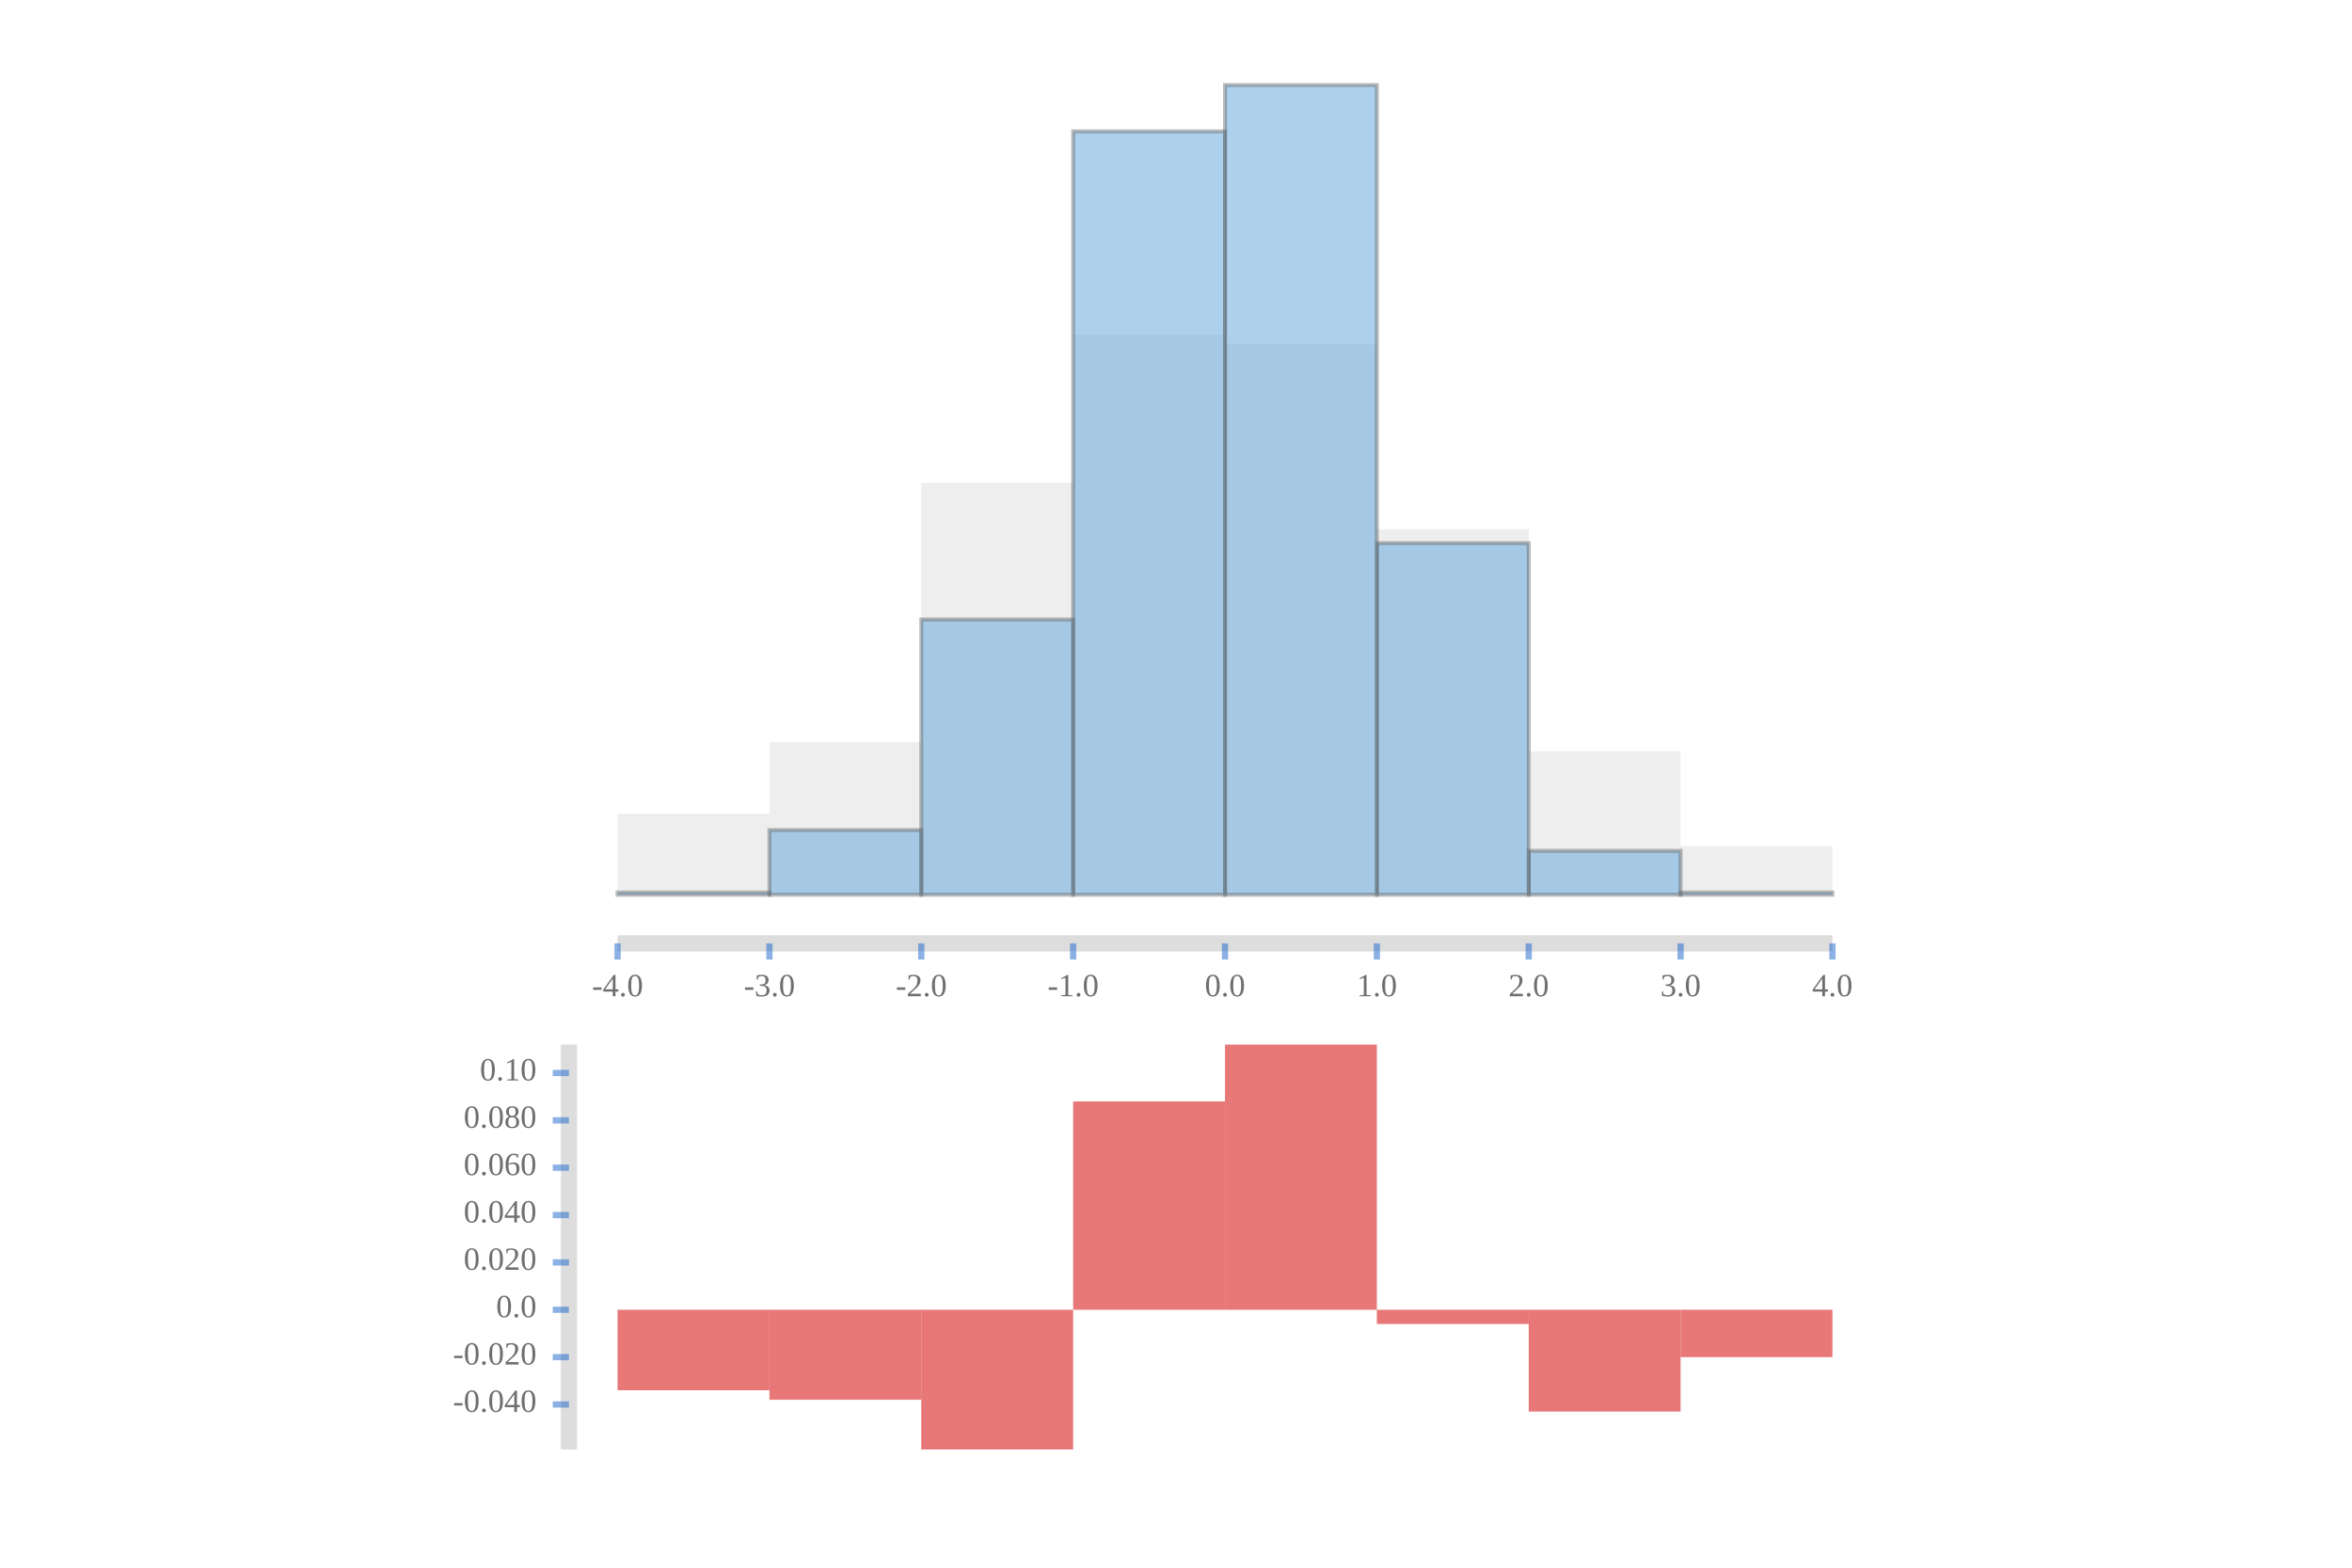
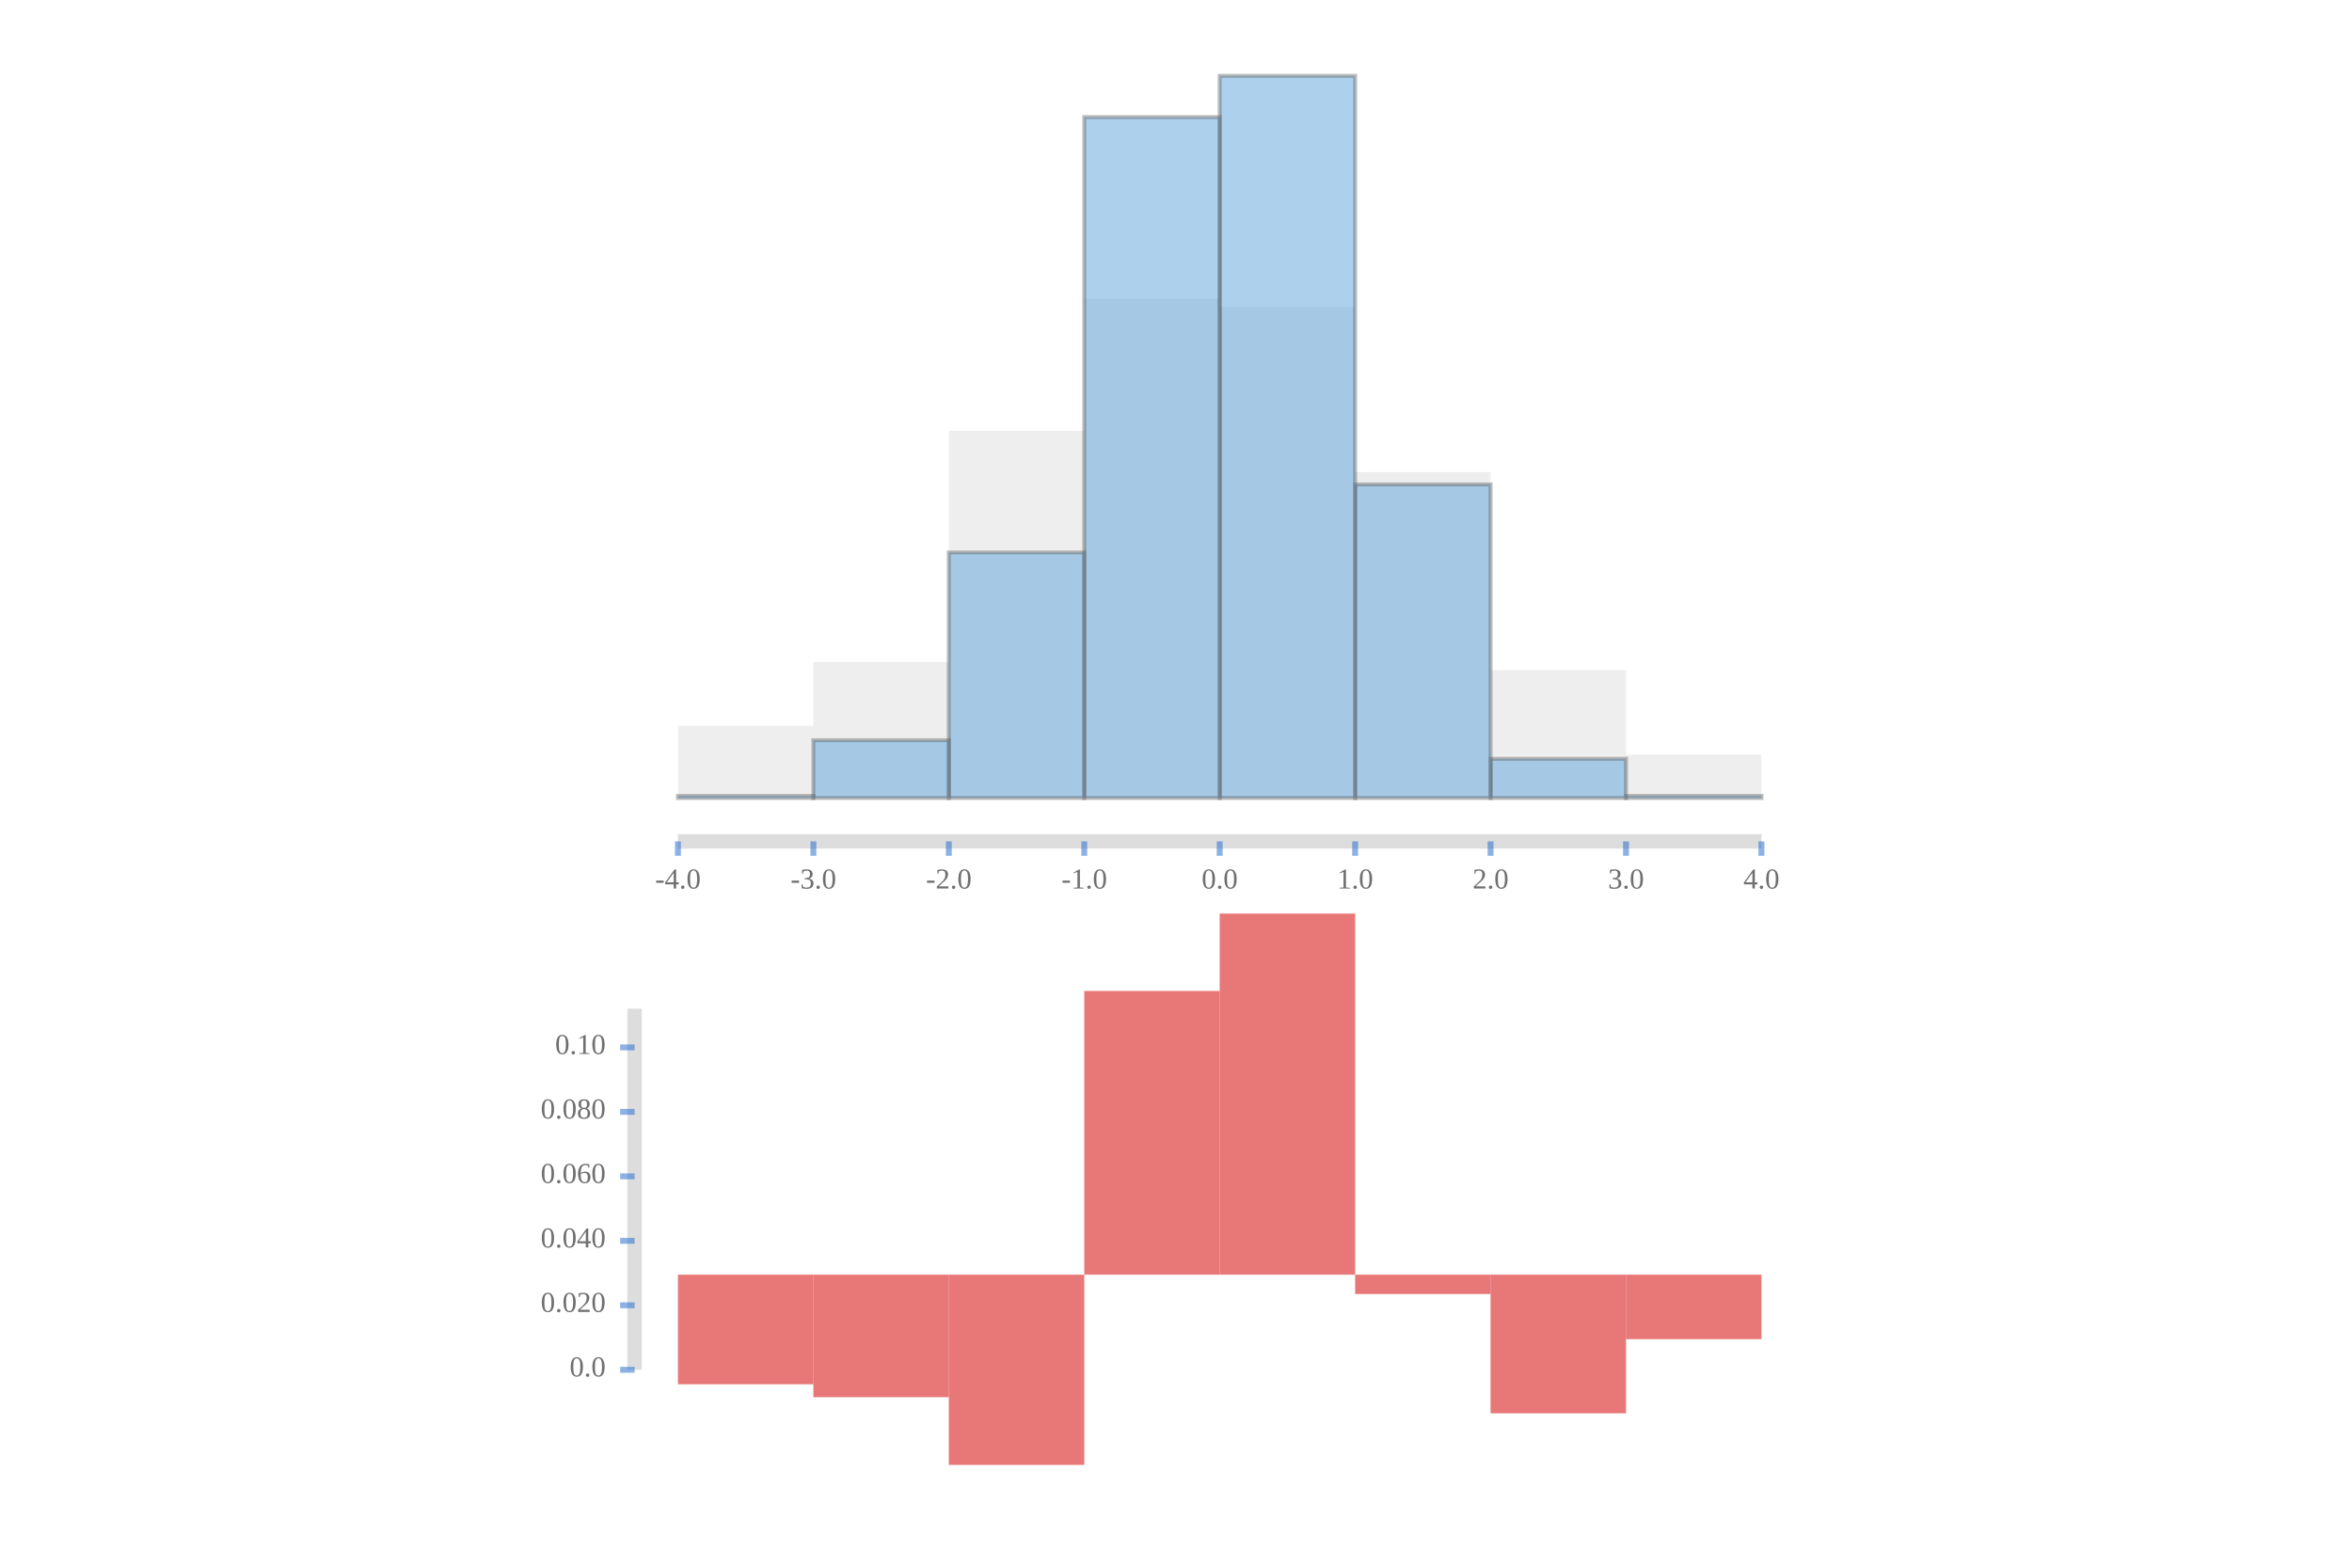
<svg xmlns="http://www.w3.org/2000/svg" height="400" stroke-opacity="1" viewBox="0 0 600 400" font-size="1" width="600" stroke="rgb(0,0,0)" version="1.1">
  <defs />
  <g stroke-linejoin="miter" stroke-opacity="0.0" fill-opacity="0.2" stroke="rgb(0,0,0)" stroke-width="0.0" fill="rgb(85,85,85)" stroke-linecap="butt" stroke-miterlimit="10.0">
-     <path d="M 147.211,369.835 l -0,-103.306 h -4.132 l -0,103.306 Z" />
+     <path d="M 163.733,349.503 l -0,-92.135 h -3.685 l -0,92.135 Z" />
  </g>
-   <g stroke-linejoin="miter" stroke-opacity="1.0" fill-opacity="0.7" font-size="8.264px" stroke="rgb(0,0,0)" stroke-width="1.6" fill="rgb(51,51,51)" stroke-linecap="butt" stroke-miterlimit="10.0">
-     <text dominant-baseline="middle" transform="matrix(1,0,0,1,136.8802,273.7785)" stroke="none" text-anchor="end">0.10</text>
+   <g stroke-linejoin="miter" stroke-opacity="1.0" fill-opacity="0.7" font-size="7.371px" stroke="rgb(0,0,0)" stroke-width="1.511" fill="rgb(51,51,51)" stroke-linecap="butt" stroke-miterlimit="10.0">
+     <text dominant-baseline="middle" transform="matrix(1,0,0,1,154.5191,267.2403)" stroke="none" text-anchor="end">0.10</text>
  </g>
-   <g stroke-linejoin="miter" stroke-opacity="0.5" fill-opacity="0.0" stroke="rgb(26,102,204)" stroke-width="1.6" fill="rgb(0,0,0)" stroke-linecap="butt" stroke-miterlimit="10.0">
-     <path d="M 141.012,273.779 h 4.132 " />
+   <g stroke-linejoin="miter" stroke-opacity="0.5" fill-opacity="0.0" stroke="rgb(26,102,204)" stroke-width="1.511" fill="rgb(0,0,0)" stroke-linecap="butt" stroke-miterlimit="10.0">
+     <path d="M 158.204,267.24 h 3.685 " />
  </g>
-   <g stroke-linejoin="miter" stroke-opacity="1.0" fill-opacity="0.7" font-size="8.264px" stroke="rgb(0,0,0)" stroke-width="1.6" fill="rgb(51,51,51)" stroke-linecap="butt" stroke-miterlimit="10.0">
-     <text dominant-baseline="middle" transform="matrix(1,0,0,1,136.8802,285.861)" stroke="none" text-anchor="end">0.080</text>
+   <g stroke-linejoin="miter" stroke-opacity="1.0" fill-opacity="0.7" font-size="7.371px" stroke="rgb(0,0,0)" stroke-width="1.511" fill="rgb(51,51,51)" stroke-linecap="butt" stroke-miterlimit="10.0">
+     <text dominant-baseline="middle" transform="matrix(1,0,0,1,154.5191,283.693)" stroke="none" text-anchor="end">0.080</text>
  </g>
-   <g stroke-linejoin="miter" stroke-opacity="0.5" fill-opacity="0.0" stroke="rgb(26,102,204)" stroke-width="1.6" fill="rgb(0,0,0)" stroke-linecap="butt" stroke-miterlimit="10.0">
-     <path d="M 141.012,285.861 h 4.132 " />
+   <g stroke-linejoin="miter" stroke-opacity="0.5" fill-opacity="0.0" stroke="rgb(26,102,204)" stroke-width="1.511" fill="rgb(0,0,0)" stroke-linecap="butt" stroke-miterlimit="10.0">
+     <path d="M 158.204,283.693 h 3.685 " />
  </g>
-   <g stroke-linejoin="miter" stroke-opacity="1.0" fill-opacity="0.7" font-size="8.264px" stroke="rgb(0,0,0)" stroke-width="1.6" fill="rgb(51,51,51)" stroke-linecap="butt" stroke-miterlimit="10.0">
-     <text dominant-baseline="middle" transform="matrix(1,0,0,1,136.8802,297.9436)" stroke="none" text-anchor="end">0.060</text>
+   <g stroke-linejoin="miter" stroke-opacity="1.0" fill-opacity="0.7" font-size="7.371px" stroke="rgb(0,0,0)" stroke-width="1.511" fill="rgb(51,51,51)" stroke-linecap="butt" stroke-miterlimit="10.0">
+     <text dominant-baseline="middle" transform="matrix(1,0,0,1,154.5191,300.1456)" stroke="none" text-anchor="end">0.060</text>
  </g>
-   <g stroke-linejoin="miter" stroke-opacity="0.5" fill-opacity="0.0" stroke="rgb(26,102,204)" stroke-width="1.6" fill="rgb(0,0,0)" stroke-linecap="butt" stroke-miterlimit="10.0">
-     <path d="M 141.012,297.944 h 4.132 " />
+   <g stroke-linejoin="miter" stroke-opacity="0.5" fill-opacity="0.0" stroke="rgb(26,102,204)" stroke-width="1.511" fill="rgb(0,0,0)" stroke-linecap="butt" stroke-miterlimit="10.0">
+     <path d="M 158.204,300.146 h 3.685 " />
  </g>
-   <g stroke-linejoin="miter" stroke-opacity="1.0" fill-opacity="0.7" font-size="8.264px" stroke="rgb(0,0,0)" stroke-width="1.6" fill="rgb(51,51,51)" stroke-linecap="butt" stroke-miterlimit="10.0">
-     <text dominant-baseline="middle" transform="matrix(1,0,0,1,136.8802,310.0261)" stroke="none" text-anchor="end">0.040</text>
+   <g stroke-linejoin="miter" stroke-opacity="1.0" fill-opacity="0.7" font-size="7.371px" stroke="rgb(0,0,0)" stroke-width="1.511" fill="rgb(51,51,51)" stroke-linecap="butt" stroke-miterlimit="10.0">
+     <text dominant-baseline="middle" transform="matrix(1,0,0,1,154.5191,316.5983)" stroke="none" text-anchor="end">0.040</text>
  </g>
-   <g stroke-linejoin="miter" stroke-opacity="0.5" fill-opacity="0.0" stroke="rgb(26,102,204)" stroke-width="1.6" fill="rgb(0,0,0)" stroke-linecap="butt" stroke-miterlimit="10.0">
-     <path d="M 141.012,310.026 h 4.132 " />
+   <g stroke-linejoin="miter" stroke-opacity="0.5" fill-opacity="0.0" stroke="rgb(26,102,204)" stroke-width="1.511" fill="rgb(0,0,0)" stroke-linecap="butt" stroke-miterlimit="10.0">
+     <path d="M 158.204,316.598 h 3.685 " />
  </g>
-   <g stroke-linejoin="miter" stroke-opacity="1.0" fill-opacity="0.7" font-size="8.264px" stroke="rgb(0,0,0)" stroke-width="1.6" fill="rgb(51,51,51)" stroke-linecap="butt" stroke-miterlimit="10.0">
-     <text dominant-baseline="middle" transform="matrix(1,0,0,1,136.8802,322.1086)" stroke="none" text-anchor="end">0.020</text>
+   <g stroke-linejoin="miter" stroke-opacity="1.0" fill-opacity="0.7" font-size="7.371px" stroke="rgb(0,0,0)" stroke-width="1.511" fill="rgb(51,51,51)" stroke-linecap="butt" stroke-miterlimit="10.0">
+     <text dominant-baseline="middle" transform="matrix(1,0,0,1,154.5191,333.0509)" stroke="none" text-anchor="end">0.020</text>
  </g>
-   <g stroke-linejoin="miter" stroke-opacity="0.5" fill-opacity="0.0" stroke="rgb(26,102,204)" stroke-width="1.6" fill="rgb(0,0,0)" stroke-linecap="butt" stroke-miterlimit="10.0">
-     <path d="M 141.012,322.109 h 4.132 " />
+   <g stroke-linejoin="miter" stroke-opacity="0.5" fill-opacity="0.0" stroke="rgb(26,102,204)" stroke-width="1.511" fill="rgb(0,0,0)" stroke-linecap="butt" stroke-miterlimit="10.0">
+     <path d="M 158.204,333.051 h 3.685 " />
  </g>
-   <g stroke-linejoin="miter" stroke-opacity="1.0" fill-opacity="0.7" font-size="8.264px" stroke="rgb(0,0,0)" stroke-width="1.6" fill="rgb(51,51,51)" stroke-linecap="butt" stroke-miterlimit="10.0">
-     <text dominant-baseline="middle" transform="matrix(1,0,0,1,136.8802,334.1912)" stroke="none" text-anchor="end">0.0</text>
+   <g stroke-linejoin="miter" stroke-opacity="1.0" fill-opacity="0.7" font-size="7.371px" stroke="rgb(0,0,0)" stroke-width="1.511" fill="rgb(51,51,51)" stroke-linecap="butt" stroke-miterlimit="10.0">
+     <text dominant-baseline="middle" transform="matrix(1,0,0,1,154.5191,349.5035)" stroke="none" text-anchor="end">0.0</text>
  </g>
-   <g stroke-linejoin="miter" stroke-opacity="0.5" fill-opacity="0.0" stroke="rgb(26,102,204)" stroke-width="1.6" fill="rgb(0,0,0)" stroke-linecap="butt" stroke-miterlimit="10.0">
-     <path d="M 141.012,334.191 h 4.132 " />
-   </g>
-   <g stroke-linejoin="miter" stroke-opacity="1.0" fill-opacity="0.7" font-size="8.264px" stroke="rgb(0,0,0)" stroke-width="1.6" fill="rgb(51,51,51)" stroke-linecap="butt" stroke-miterlimit="10.0">
-     <text dominant-baseline="middle" transform="matrix(1,0,0,1,136.8802,346.2737)" stroke="none" text-anchor="end">-0.020</text>
-   </g>
-   <g stroke-linejoin="miter" stroke-opacity="0.5" fill-opacity="0.0" stroke="rgb(26,102,204)" stroke-width="1.6" fill="rgb(0,0,0)" stroke-linecap="butt" stroke-miterlimit="10.0">
-     <path d="M 141.012,346.274 h 4.132 " />
-   </g>
-   <g stroke-linejoin="miter" stroke-opacity="1.0" fill-opacity="0.7" font-size="8.264px" stroke="rgb(0,0,0)" stroke-width="1.6" fill="rgb(51,51,51)" stroke-linecap="butt" stroke-miterlimit="10.0">
-     <text dominant-baseline="middle" transform="matrix(1,0,0,1,136.8802,358.3563)" stroke="none" text-anchor="end">-0.040</text>
-   </g>
-   <g stroke-linejoin="miter" stroke-opacity="0.5" fill-opacity="0.0" stroke="rgb(26,102,204)" stroke-width="1.6" fill="rgb(0,0,0)" stroke-linecap="butt" stroke-miterlimit="10.0">
-     <path d="M 141.012,358.356 h 4.132 " />
+   <g stroke-linejoin="miter" stroke-opacity="0.5" fill-opacity="0.0" stroke="rgb(26,102,204)" stroke-width="1.511" fill="rgb(0,0,0)" stroke-linecap="butt" stroke-miterlimit="10.0">
+     <path d="M 158.204,349.503 h 3.685 " />
  </g>
  <g stroke-linejoin="miter" stroke-opacity="0.0" fill-opacity="0.0" stroke="rgb(0,0,0)" stroke-width="0.0" fill="rgb(0,0,0)" stroke-linecap="butt" stroke-miterlimit="10.0">
-     <path d="M 467.459,369.835 l -0,-103.306 h -309.917 l -0,103.306 Z" />
+     <path d="M 449.351,349.503 l -0,-92.135 h -276.404 l -0,92.135 Z" />
  </g>
  <g stroke-linejoin="miter" stroke-opacity="0.0" fill-opacity="0.8" stroke="rgb(0,0,0)" stroke-width="1.0" fill="rgb(226,85,85)" stroke-linecap="butt" stroke-miterlimit="10.0">
-     <path d="M 467.459,334.191 l -0,12.082 h -38.74 l -0,-12.082 Z" />
+     <path d="M 449.351,325.236 l -0,16.453 h -34.551 l -0,-16.453 Z" />
  </g>
  <g stroke-linejoin="miter" stroke-opacity="0.0" fill-opacity="0.8" stroke="rgb(0,0,0)" stroke-width="1.0" fill="rgb(226,85,85)" stroke-linecap="butt" stroke-miterlimit="10.0">
-     <path d="M 428.719,334.191 l -0,25.977 h -38.74 l -0,-25.977 Z" />
+     <path d="M 414.8,325.236 l -0,35.373 h -34.551 l -0,-35.373 Z" />
  </g>
  <g stroke-linejoin="miter" stroke-opacity="0.0" fill-opacity="0.8" stroke="rgb(0,0,0)" stroke-width="1.0" fill="rgb(226,85,85)" stroke-linecap="butt" stroke-miterlimit="10.0">
-     <path d="M 389.979,334.191 l -0,3.625 h -38.74 l -0,-3.625 Z" />
+     <path d="M 380.249,325.236 l -0,4.936 h -34.551 l -0,-4.936 Z" />
  </g>
  <g stroke-linejoin="miter" stroke-opacity="0.0" fill-opacity="0.8" stroke="rgb(0,0,0)" stroke-width="1.0" fill="rgb(226,85,85)" stroke-linecap="butt" stroke-miterlimit="10.0">
-     <path d="M 351.24,334.191 l -0,-67.662 h -38.74 l -0,67.662 Z" />
+     <path d="M 345.699,325.236 l -0,-92.135 h -34.551 l -0,92.135 Z" />
  </g>
  <g stroke-linejoin="miter" stroke-opacity="0.0" fill-opacity="0.8" stroke="rgb(0,0,0)" stroke-width="1.0" fill="rgb(226,85,85)" stroke-linecap="butt" stroke-miterlimit="10.0">
-     <path d="M 312.5,334.191 l -0,-53.163 h -38.74 l -0,53.163 Z" />
+     <path d="M 311.148,325.236 l -0,-72.392 h -34.551 l -0,72.392 Z" />
  </g>
  <g stroke-linejoin="miter" stroke-opacity="0.0" fill-opacity="0.8" stroke="rgb(0,0,0)" stroke-width="1.0" fill="rgb(226,85,85)" stroke-linecap="butt" stroke-miterlimit="10.0">
-     <path d="M 273.76,334.191 l -0,35.644 h -38.74 l -0,-35.644 Z" />
+     <path d="M 276.598,325.236 l -0,48.535 h -34.551 l -0,-48.535 Z" />
  </g>
  <g stroke-linejoin="miter" stroke-opacity="0.0" fill-opacity="0.8" stroke="rgb(0,0,0)" stroke-width="1.0" fill="rgb(226,85,85)" stroke-linecap="butt" stroke-miterlimit="10.0">
-     <path d="M 235.021,334.191 l -0,22.957 h -38.74 l -0,-22.957 Z" />
+     <path d="M 242.047,325.236 l -0,31.26 h -34.551 l -0,-31.26 Z" />
  </g>
  <g stroke-linejoin="miter" stroke-opacity="0.0" fill-opacity="0.8" stroke="rgb(0,0,0)" stroke-width="1.0" fill="rgb(226,85,85)" stroke-linecap="butt" stroke-miterlimit="10.0">
-     <path d="M 196.281,334.191 l -0,20.54 h -38.74 l -0,-20.54 Z" />
+     <path d="M 207.497,325.236 l -0,27.97 h -34.551 l -0,-27.97 Z" />
  </g>
  <g stroke-linejoin="miter" stroke-opacity="0.0" fill-opacity="0.2" stroke="rgb(0,0,0)" stroke-width="0.0" fill="rgb(85,85,85)" stroke-linecap="butt" stroke-miterlimit="10.0">
-     <path d="M 467.459,242.769 l -0,-4.132 h -309.917 l -0,4.132 Z" />
+     <path d="M 449.351,216.517 l -0,-3.685 h -276.404 l -0,3.685 Z" />
  </g>
-   <g stroke-linejoin="miter" stroke-opacity="1.0" fill-opacity="0.7" font-size="8.264px" stroke="rgb(0,0,0)" stroke-width="1.6" fill="rgb(51,51,51)" stroke-linecap="butt" stroke-miterlimit="10.0">
-     <text dominant-baseline="text-before-edge" transform="matrix(1,0,0,1,467.4587,248.9669)" stroke="none" text-anchor="middle">4.0</text>
+   <g stroke-linejoin="miter" stroke-opacity="1.0" fill-opacity="0.7" font-size="7.371px" stroke="rgb(0,0,0)" stroke-width="1.511" fill="rgb(51,51,51)" stroke-linecap="butt" stroke-miterlimit="10.0">
+     <text dominant-baseline="text-before-edge" transform="matrix(1,0,0,1,449.3505,222.0449)" stroke="none" text-anchor="middle">4.0</text>
  </g>
-   <g stroke-linejoin="miter" stroke-opacity="0.5" fill-opacity="0.0" stroke="rgb(26,102,204)" stroke-width="1.6" fill="rgb(0,0,0)" stroke-linecap="butt" stroke-miterlimit="10.0">
-     <path d="M 467.459,240.702 v 4.132 " />
+   <g stroke-linejoin="miter" stroke-opacity="0.5" fill-opacity="0.0" stroke="rgb(26,102,204)" stroke-width="1.511" fill="rgb(0,0,0)" stroke-linecap="butt" stroke-miterlimit="10.0">
+     <path d="M 449.351,214.674 v 3.685 " />
  </g>
-   <g stroke-linejoin="miter" stroke-opacity="1.0" fill-opacity="0.7" font-size="8.264px" stroke="rgb(0,0,0)" stroke-width="1.6" fill="rgb(51,51,51)" stroke-linecap="butt" stroke-miterlimit="10.0">
-     <text dominant-baseline="text-before-edge" transform="matrix(1,0,0,1,428.719,248.9669)" stroke="none" text-anchor="middle">3.0</text>
+   <g stroke-linejoin="miter" stroke-opacity="1.0" fill-opacity="0.7" font-size="7.371px" stroke="rgb(0,0,0)" stroke-width="1.511" fill="rgb(51,51,51)" stroke-linecap="butt" stroke-miterlimit="10.0">
+     <text dominant-baseline="text-before-edge" transform="matrix(1,0,0,1,414.8,222.0449)" stroke="none" text-anchor="middle">3.0</text>
  </g>
-   <g stroke-linejoin="miter" stroke-opacity="0.5" fill-opacity="0.0" stroke="rgb(26,102,204)" stroke-width="1.6" fill="rgb(0,0,0)" stroke-linecap="butt" stroke-miterlimit="10.0">
-     <path d="M 428.719,240.702 v 4.132 " />
+   <g stroke-linejoin="miter" stroke-opacity="0.5" fill-opacity="0.0" stroke="rgb(26,102,204)" stroke-width="1.511" fill="rgb(0,0,0)" stroke-linecap="butt" stroke-miterlimit="10.0">
+     <path d="M 414.8,214.674 v 3.685 " />
  </g>
-   <g stroke-linejoin="miter" stroke-opacity="1.0" fill-opacity="0.7" font-size="8.264px" stroke="rgb(0,0,0)" stroke-width="1.6" fill="rgb(51,51,51)" stroke-linecap="butt" stroke-miterlimit="10.0">
-     <text dominant-baseline="text-before-edge" transform="matrix(1,0,0,1,389.9793,248.9669)" stroke="none" text-anchor="middle">2.0</text>
+   <g stroke-linejoin="miter" stroke-opacity="1.0" fill-opacity="0.7" font-size="7.371px" stroke="rgb(0,0,0)" stroke-width="1.511" fill="rgb(51,51,51)" stroke-linecap="butt" stroke-miterlimit="10.0">
+     <text dominant-baseline="text-before-edge" transform="matrix(1,0,0,1,380.2494,222.0449)" stroke="none" text-anchor="middle">2.0</text>
  </g>
-   <g stroke-linejoin="miter" stroke-opacity="0.5" fill-opacity="0.0" stroke="rgb(26,102,204)" stroke-width="1.6" fill="rgb(0,0,0)" stroke-linecap="butt" stroke-miterlimit="10.0">
-     <path d="M 389.979,240.702 v 4.132 " />
+   <g stroke-linejoin="miter" stroke-opacity="0.5" fill-opacity="0.0" stroke="rgb(26,102,204)" stroke-width="1.511" fill="rgb(0,0,0)" stroke-linecap="butt" stroke-miterlimit="10.0">
+     <path d="M 380.249,214.674 v 3.685 " />
  </g>
-   <g stroke-linejoin="miter" stroke-opacity="1.0" fill-opacity="0.7" font-size="8.264px" stroke="rgb(0,0,0)" stroke-width="1.6" fill="rgb(51,51,51)" stroke-linecap="butt" stroke-miterlimit="10.0">
-     <text dominant-baseline="text-before-edge" transform="matrix(1,0,0,1,351.2397,248.9669)" stroke="none" text-anchor="middle">1.0</text>
+   <g stroke-linejoin="miter" stroke-opacity="1.0" fill-opacity="0.7" font-size="7.371px" stroke="rgb(0,0,0)" stroke-width="1.511" fill="rgb(51,51,51)" stroke-linecap="butt" stroke-miterlimit="10.0">
+     <text dominant-baseline="text-before-edge" transform="matrix(1,0,0,1,345.6989,222.0449)" stroke="none" text-anchor="middle">1.0</text>
  </g>
-   <g stroke-linejoin="miter" stroke-opacity="0.5" fill-opacity="0.0" stroke="rgb(26,102,204)" stroke-width="1.6" fill="rgb(0,0,0)" stroke-linecap="butt" stroke-miterlimit="10.0">
-     <path d="M 351.24,240.702 v 4.132 " />
+   <g stroke-linejoin="miter" stroke-opacity="0.5" fill-opacity="0.0" stroke="rgb(26,102,204)" stroke-width="1.511" fill="rgb(0,0,0)" stroke-linecap="butt" stroke-miterlimit="10.0">
+     <path d="M 345.699,214.674 v 3.685 " />
  </g>
-   <g stroke-linejoin="miter" stroke-opacity="1.0" fill-opacity="0.7" font-size="8.264px" stroke="rgb(0,0,0)" stroke-width="1.6" fill="rgb(51,51,51)" stroke-linecap="butt" stroke-miterlimit="10.0">
-     <text dominant-baseline="text-before-edge" transform="matrix(1,0,0,1,312.5,248.9669)" stroke="none" text-anchor="middle">0.0</text>
+   <g stroke-linejoin="miter" stroke-opacity="1.0" fill-opacity="0.7" font-size="7.371px" stroke="rgb(0,0,0)" stroke-width="1.511" fill="rgb(51,51,51)" stroke-linecap="butt" stroke-miterlimit="10.0">
+     <text dominant-baseline="text-before-edge" transform="matrix(1,0,0,1,311.1483,222.0449)" stroke="none" text-anchor="middle">0.0</text>
  </g>
-   <g stroke-linejoin="miter" stroke-opacity="0.5" fill-opacity="0.0" stroke="rgb(26,102,204)" stroke-width="1.6" fill="rgb(0,0,0)" stroke-linecap="butt" stroke-miterlimit="10.0">
-     <path d="M 312.5,240.702 v 4.132 " />
+   <g stroke-linejoin="miter" stroke-opacity="0.5" fill-opacity="0.0" stroke="rgb(26,102,204)" stroke-width="1.511" fill="rgb(0,0,0)" stroke-linecap="butt" stroke-miterlimit="10.0">
+     <path d="M 311.148,214.674 v 3.685 " />
  </g>
-   <g stroke-linejoin="miter" stroke-opacity="1.0" fill-opacity="0.7" font-size="8.264px" stroke="rgb(0,0,0)" stroke-width="1.6" fill="rgb(51,51,51)" stroke-linecap="butt" stroke-miterlimit="10.0">
-     <text dominant-baseline="text-before-edge" transform="matrix(1,0,0,1,273.7603,248.9669)" stroke="none" text-anchor="middle">-1.0</text>
+   <g stroke-linejoin="miter" stroke-opacity="1.0" fill-opacity="0.7" font-size="7.371px" stroke="rgb(0,0,0)" stroke-width="1.511" fill="rgb(51,51,51)" stroke-linecap="butt" stroke-miterlimit="10.0">
+     <text dominant-baseline="text-before-edge" transform="matrix(1,0,0,1,276.5978,222.0449)" stroke="none" text-anchor="middle">-1.0</text>
  </g>
-   <g stroke-linejoin="miter" stroke-opacity="0.5" fill-opacity="0.0" stroke="rgb(26,102,204)" stroke-width="1.6" fill="rgb(0,0,0)" stroke-linecap="butt" stroke-miterlimit="10.0">
-     <path d="M 273.76,240.702 v 4.132 " />
+   <g stroke-linejoin="miter" stroke-opacity="0.5" fill-opacity="0.0" stroke="rgb(26,102,204)" stroke-width="1.511" fill="rgb(0,0,0)" stroke-linecap="butt" stroke-miterlimit="10.0">
+     <path d="M 276.598,214.674 v 3.685 " />
  </g>
-   <g stroke-linejoin="miter" stroke-opacity="1.0" fill-opacity="0.7" font-size="8.264px" stroke="rgb(0,0,0)" stroke-width="1.6" fill="rgb(51,51,51)" stroke-linecap="butt" stroke-miterlimit="10.0">
-     <text dominant-baseline="text-before-edge" transform="matrix(1,0,0,1,235.0207,248.9669)" stroke="none" text-anchor="middle">-2.0</text>
+   <g stroke-linejoin="miter" stroke-opacity="1.0" fill-opacity="0.7" font-size="7.371px" stroke="rgb(0,0,0)" stroke-width="1.511" fill="rgb(51,51,51)" stroke-linecap="butt" stroke-miterlimit="10.0">
+     <text dominant-baseline="text-before-edge" transform="matrix(1,0,0,1,242.0472,222.0449)" stroke="none" text-anchor="middle">-2.0</text>
  </g>
-   <g stroke-linejoin="miter" stroke-opacity="0.5" fill-opacity="0.0" stroke="rgb(26,102,204)" stroke-width="1.6" fill="rgb(0,0,0)" stroke-linecap="butt" stroke-miterlimit="10.0">
-     <path d="M 235.021,240.702 v 4.132 " />
+   <g stroke-linejoin="miter" stroke-opacity="0.5" fill-opacity="0.0" stroke="rgb(26,102,204)" stroke-width="1.511" fill="rgb(0,0,0)" stroke-linecap="butt" stroke-miterlimit="10.0">
+     <path d="M 242.047,214.674 v 3.685 " />
  </g>
-   <g stroke-linejoin="miter" stroke-opacity="1.0" fill-opacity="0.7" font-size="8.264px" stroke="rgb(0,0,0)" stroke-width="1.6" fill="rgb(51,51,51)" stroke-linecap="butt" stroke-miterlimit="10.0">
-     <text dominant-baseline="text-before-edge" transform="matrix(1,0,0,1,196.281,248.9669)" stroke="none" text-anchor="middle">-3.0</text>
+   <g stroke-linejoin="miter" stroke-opacity="1.0" fill-opacity="0.7" font-size="7.371px" stroke="rgb(0,0,0)" stroke-width="1.511" fill="rgb(51,51,51)" stroke-linecap="butt" stroke-miterlimit="10.0">
+     <text dominant-baseline="text-before-edge" transform="matrix(1,0,0,1,207.4966,222.0449)" stroke="none" text-anchor="middle">-3.0</text>
  </g>
-   <g stroke-linejoin="miter" stroke-opacity="0.5" fill-opacity="0.0" stroke="rgb(26,102,204)" stroke-width="1.6" fill="rgb(0,0,0)" stroke-linecap="butt" stroke-miterlimit="10.0">
-     <path d="M 196.281,240.702 v 4.132 " />
+   <g stroke-linejoin="miter" stroke-opacity="0.5" fill-opacity="0.0" stroke="rgb(26,102,204)" stroke-width="1.511" fill="rgb(0,0,0)" stroke-linecap="butt" stroke-miterlimit="10.0">
+     <path d="M 207.497,214.674 v 3.685 " />
  </g>
-   <g stroke-linejoin="miter" stroke-opacity="1.0" fill-opacity="0.7" font-size="8.264px" stroke="rgb(0,0,0)" stroke-width="1.6" fill="rgb(51,51,51)" stroke-linecap="butt" stroke-miterlimit="10.0">
-     <text dominant-baseline="text-before-edge" transform="matrix(1,0,0,1,157.5413,248.9669)" stroke="none" text-anchor="middle">-4.0</text>
+   <g stroke-linejoin="miter" stroke-opacity="1.0" fill-opacity="0.7" font-size="7.371px" stroke="rgb(0,0,0)" stroke-width="1.511" fill="rgb(51,51,51)" stroke-linecap="butt" stroke-miterlimit="10.0">
+     <text dominant-baseline="text-before-edge" transform="matrix(1,0,0,1,172.9461,222.0449)" stroke="none" text-anchor="middle">-4.0</text>
  </g>
-   <g stroke-linejoin="miter" stroke-opacity="0.5" fill-opacity="0.0" stroke="rgb(26,102,204)" stroke-width="1.6" fill="rgb(0,0,0)" stroke-linecap="butt" stroke-miterlimit="10.0">
-     <path d="M 157.541,240.702 v 4.132 " />
+   <g stroke-linejoin="miter" stroke-opacity="0.5" fill-opacity="0.0" stroke="rgb(26,102,204)" stroke-width="1.511" fill="rgb(0,0,0)" stroke-linecap="butt" stroke-miterlimit="10.0">
+     <path d="M 172.946,214.674 v 3.685 " />
  </g>
  <g stroke-linejoin="miter" stroke-opacity="0.0" fill-opacity="0.0" stroke="rgb(0,0,0)" stroke-width="0.0" fill="rgb(0,0,0)" stroke-linecap="butt" stroke-miterlimit="10.0">
-     <path d="M 467.459,228.306 l -0,-206.612 h -309.917 l -0,206.612 Z" />
+     <path d="M 449.351,203.618 l -0,-184.27 h -276.404 l -0,184.27 Z" />
  </g>
  <g stroke-linejoin="miter" stroke-opacity="0.0" fill-opacity="0.1" stroke="rgb(0,0,0)" stroke-width="1.0" fill="rgb(85,85,85)" stroke-linecap="butt" stroke-miterlimit="10.0">
-     <path d="M 467.459,228.306 l -0,-12.397 h -38.74 l -0,12.397 Z" />
+     <path d="M 449.351,203.618 l -0,-11.056 h -34.551 l -0,11.056 Z" />
  </g>
  <g stroke-linejoin="miter" stroke-opacity="0.0" fill-opacity="0.1" stroke="rgb(0,0,0)" stroke-width="1.0" fill="rgb(85,85,85)" stroke-linecap="butt" stroke-miterlimit="10.0">
-     <path d="M 428.719,228.306 l -0,-36.6 h -38.74 l -0,36.6 Z" />
+     <path d="M 414.8,203.618 l -0,-32.642 h -34.551 l -0,32.642 Z" />
  </g>
  <g stroke-linejoin="miter" stroke-opacity="0.0" fill-opacity="0.1" stroke="rgb(0,0,0)" stroke-width="1.0" fill="rgb(85,85,85)" stroke-linecap="butt" stroke-miterlimit="10.0">
-     <path d="M 389.979,228.306 l -0,-93.27 h -38.74 l -0,93.27 Z" />
+     <path d="M 380.249,203.618 l -0,-83.185 h -34.551 l -0,83.185 Z" />
  </g>
  <g stroke-linejoin="miter" stroke-opacity="0.0" fill-opacity="0.1" stroke="rgb(0,0,0)" stroke-width="1.0" fill="rgb(85,85,85)" stroke-linecap="butt" stroke-miterlimit="10.0">
-     <path d="M 351.24,228.306 l -0,-140.496 h -38.74 l -0,140.496 Z" />
+     <path d="M 345.699,203.618 l -0,-125.303 h -34.551 l -0,125.303 Z" />
  </g>
  <g stroke-linejoin="miter" stroke-opacity="0.0" fill-opacity="0.1" stroke="rgb(0,0,0)" stroke-width="1.0" fill="rgb(85,85,85)" stroke-linecap="butt" stroke-miterlimit="10.0">
-     <path d="M 312.5,228.306 l -0,-142.857 h -38.74 l -0,142.857 Z" />
+     <path d="M 311.148,203.618 l -0,-127.409 h -34.551 l -0,127.409 Z" />
  </g>
  <g stroke-linejoin="miter" stroke-opacity="0.0" fill-opacity="0.1" stroke="rgb(0,0,0)" stroke-width="1.0" fill="rgb(85,85,85)" stroke-linecap="butt" stroke-miterlimit="10.0">
-     <path d="M 273.76,228.306 l -0,-105.077 h -38.74 l -0,105.077 Z" />
+     <path d="M 276.598,203.618 l -0,-93.714 h -34.551 l -0,93.714 Z" />
  </g>
  <g stroke-linejoin="miter" stroke-opacity="0.0" fill-opacity="0.1" stroke="rgb(0,0,0)" stroke-width="1.0" fill="rgb(85,85,85)" stroke-linecap="butt" stroke-miterlimit="10.0">
-     <path d="M 235.021,228.306 l -0,-38.961 h -38.74 l -0,38.961 Z" />
+     <path d="M 242.047,203.618 l -0,-34.748 h -34.551 l -0,34.748 Z" />
  </g>
  <g stroke-linejoin="miter" stroke-opacity="0.0" fill-opacity="0.1" stroke="rgb(0,0,0)" stroke-width="1.0" fill="rgb(85,85,85)" stroke-linecap="butt" stroke-miterlimit="10.0">
-     <path d="M 196.281,228.306 l -0,-20.661 h -38.74 l -0,20.661 Z" />
+     <path d="M 207.497,203.618 l -0,-18.427 h -34.551 l -0,18.427 Z" />
  </g>
  <g stroke-linejoin="miter" stroke-opacity="0.4" fill-opacity="0.5" stroke="rgb(85,85,85)" stroke-width="1.0" fill="rgb(93,165,218)" stroke-linecap="butt" stroke-miterlimit="10.0">
-     <path d="M 467.459,228.306 l -0,-0.59 h -38.74 l -0,0.59 Z" />
+     <path d="M 449.351,203.618 l -0,-0.526 h -34.551 l -0,0.526 Z" />
  </g>
  <g stroke-linejoin="miter" stroke-opacity="0.4" fill-opacity="0.5" stroke="rgb(85,85,85)" stroke-width="1.0" fill="rgb(93,165,218)" stroke-linecap="butt" stroke-miterlimit="10.0">
-     <path d="M 428.719,228.306 l -0,-11.216 h -38.74 l -0,11.216 Z" />
+     <path d="M 414.8,203.618 l -0,-10.003 h -34.551 l -0,10.003 Z" />
  </g>
  <g stroke-linejoin="miter" stroke-opacity="0.4" fill-opacity="0.5" stroke="rgb(85,85,85)" stroke-width="1.0" fill="rgb(93,165,218)" stroke-linecap="butt" stroke-miterlimit="10.0">
-     <path d="M 389.979,228.306 l -0,-89.728 h -38.74 l -0,89.728 Z" />
+     <path d="M 380.249,203.618 l -0,-80.026 h -34.551 l -0,80.026 Z" />
  </g>
  <g stroke-linejoin="miter" stroke-opacity="0.4" fill-opacity="0.5" stroke="rgb(85,85,85)" stroke-width="1.0" fill="rgb(93,165,218)" stroke-linecap="butt" stroke-miterlimit="10.0">
-     <path d="M 351.24,228.306 l -0,-206.612 h -38.74 l -0,206.612 Z" />
+     <path d="M 345.699,203.618 l -0,-184.27 h -34.551 l -0,184.27 Z" />
  </g>
  <g stroke-linejoin="miter" stroke-opacity="0.4" fill-opacity="0.5" stroke="rgb(85,85,85)" stroke-width="1.0" fill="rgb(93,165,218)" stroke-linecap="butt" stroke-miterlimit="10.0">
-     <path d="M 312.5,228.306 l -0,-194.805 h -38.74 l -0,194.805 Z" />
+     <path d="M 311.148,203.618 l -0,-173.74 h -34.551 l -0,173.74 Z" />
  </g>
  <g stroke-linejoin="miter" stroke-opacity="0.4" fill-opacity="0.5" stroke="rgb(85,85,85)" stroke-width="1.0" fill="rgb(93,165,218)" stroke-linecap="butt" stroke-miterlimit="10.0">
-     <path d="M 273.76,228.306 l -0,-70.248 h -38.74 l -0,70.248 Z" />
+     <path d="M 276.598,203.618 l -0,-62.652 h -34.551 l -0,62.652 Z" />
  </g>
  <g stroke-linejoin="miter" stroke-opacity="0.4" fill-opacity="0.5" stroke="rgb(85,85,85)" stroke-width="1.0" fill="rgb(93,165,218)" stroke-linecap="butt" stroke-miterlimit="10.0">
-     <path d="M 235.021,228.306 l -0,-16.529 h -38.74 l -0,16.529 Z" />
+     <path d="M 242.047,203.618 l -0,-14.742 h -34.551 l -0,14.742 Z" />
  </g>
  <g stroke-linejoin="miter" stroke-opacity="0.4" fill-opacity="0.5" stroke="rgb(85,85,85)" stroke-width="1.0" fill="rgb(93,165,218)" stroke-linecap="butt" stroke-miterlimit="10.0">
-     <path d="M 196.281,228.306 l -0,-0.59 h -38.74 l -0,0.59 Z" />
+     <path d="M 207.497,203.618 l -0,-0.526 h -34.551 l -0,0.526 Z" />
  </g>
</svg>
